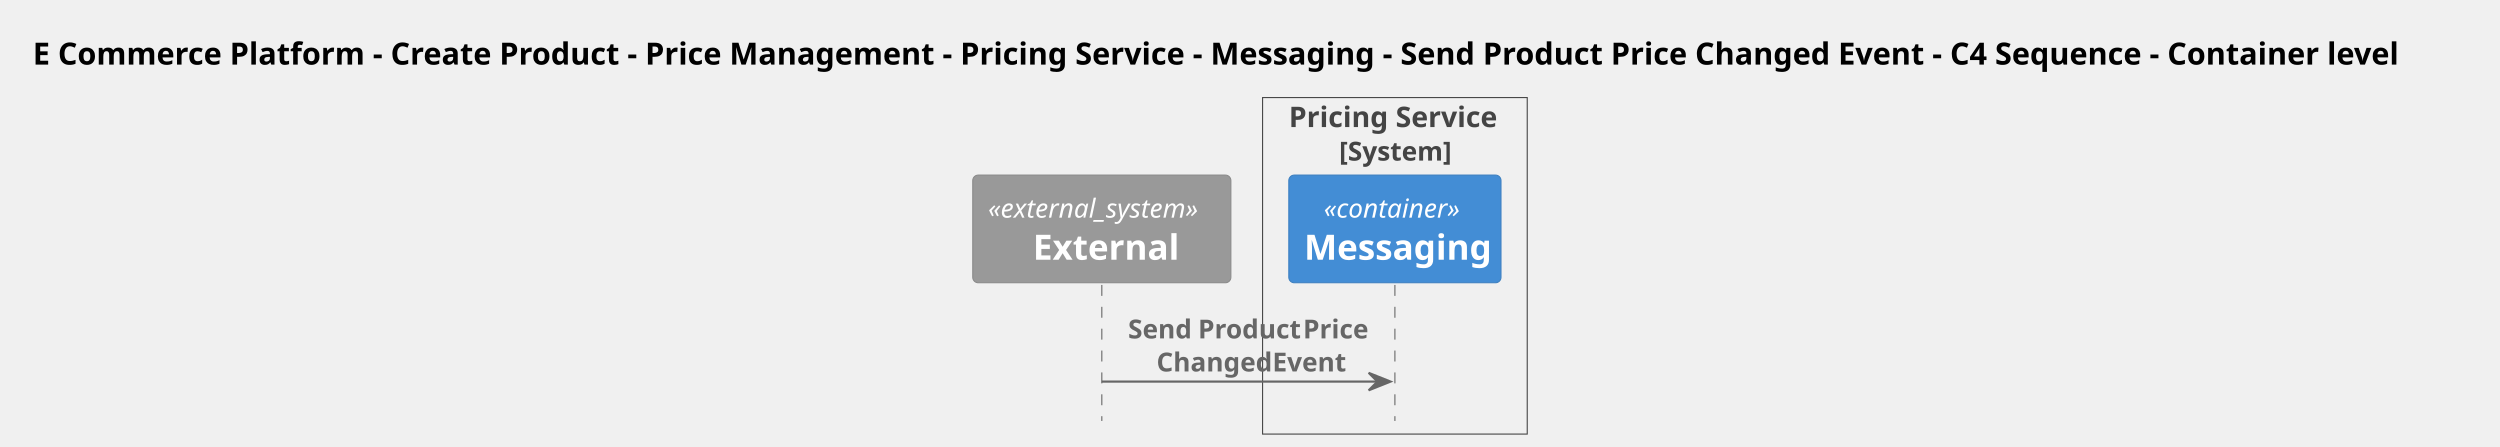
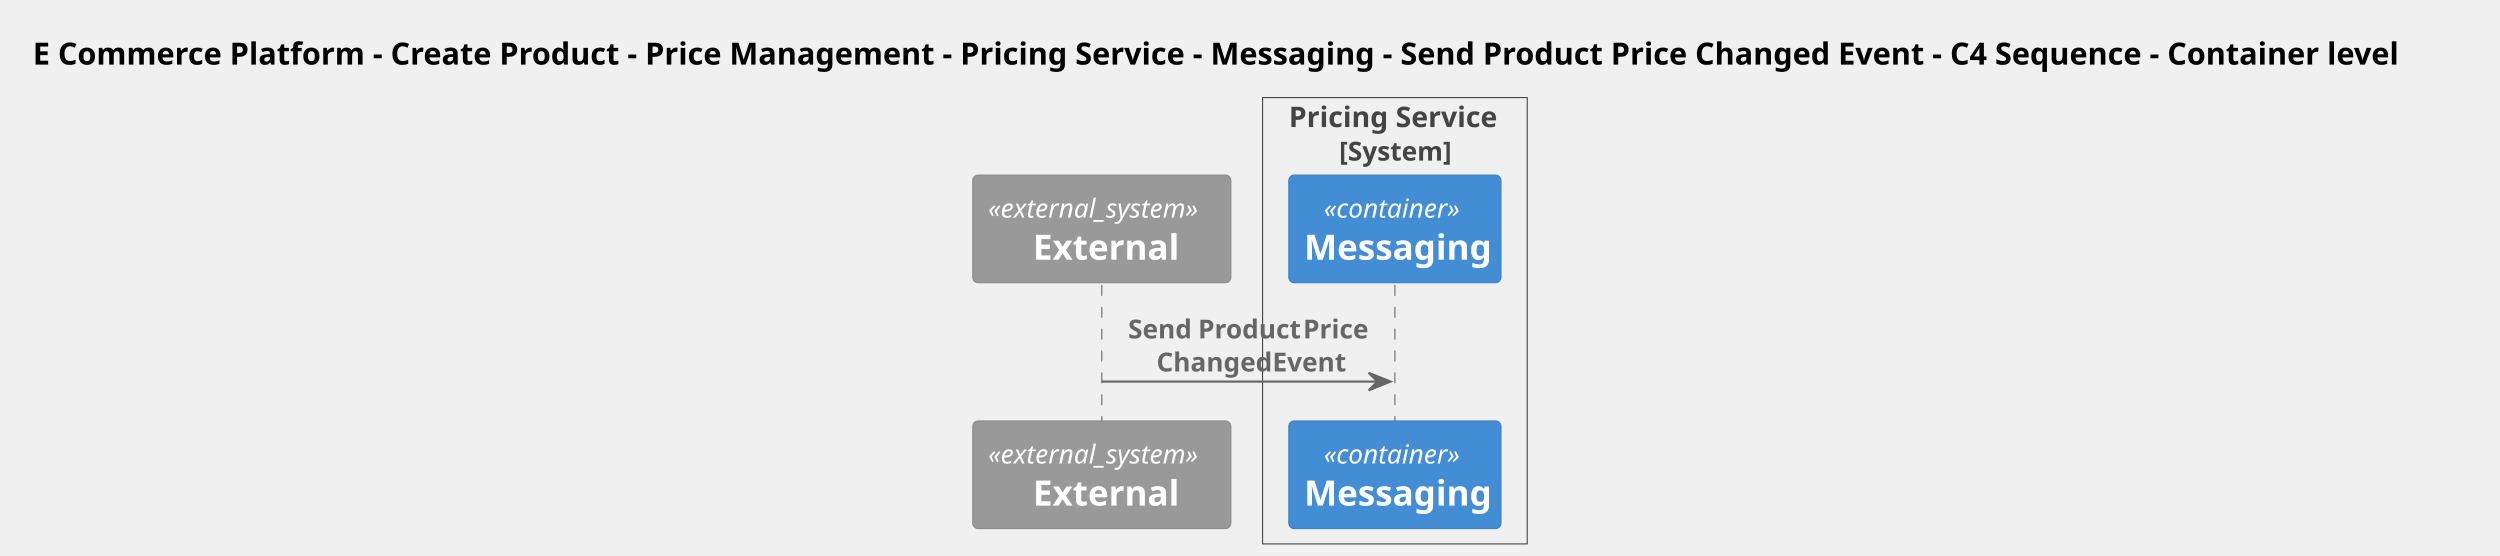
- <svg xmlns="http://www.w3.org/2000/svg" contentStyleType="text/css" height="204px" preserveAspectRatio="none" style="width:1143px;height:204px;background:#FFFFFF;" version="1.1" viewBox="0 0 1143 204" width="1143px" zoomAndPan="magnify">
+ <svg xmlns="http://www.w3.org/2000/svg" contentStyleType="text/css" height="254px" preserveAspectRatio="none" style="width:1143px;height:254px;background:#FFFFFF;" version="1.1" viewBox="0 0 1143 254" width="1143px" zoomAndPan="magnify">
  <defs />
  <g>
-     <rect fill="none" height="153.852" style="stroke:#444444;stroke-width:0.5;" width="121" x="577.25" y="44.609" />
+     <rect fill="none" height="204.07" style="stroke:#444444;stroke-width:0.5;" width="121" x="577.25" y="44.609" />
    <text fill="#444444" font-family="sans-serif" font-size="13" font-weight="bold" lengthAdjust="spacing" textLength="97" x="589.25" y="58.105">Pricing Service</text>
    <text fill="#444444" font-family="sans-serif" font-size="12" font-weight="bold" lengthAdjust="spacing" textLength="51" x="612.25" y="73.418">[System]</text>
    <text fill="#000000" font-family="sans-serif" font-size="14" font-weight="bold" lengthAdjust="spacing" textLength="1110" x="15" y="29.533">E Commerce Platform - Create Product - Price Management - Pricing Service - Messaging - Send Product Price Changed Event - C4 Sequence - Container level</text>
    <line style="stroke:#666666;stroke-width:0.5;stroke-dasharray:5.0,5.0;" x1="503.75" x2="503.75" y1="130.273" y2="192.461" />
    <line style="stroke:#666666;stroke-width:0.5;stroke-dasharray:5.0,5.0;" x1="637.75" x2="637.75" y1="130.273" y2="192.461" />
    <rect fill="#999999" height="49.219" rx="2.5" ry="2.5" style="stroke:#8A8A8A;stroke-width:0.5;" width="118" x="444.75" y="80.055" />
    <text fill="#FFFFFF" font-family="sans-serif" font-size="12" font-style="italic" lengthAdjust="spacing" textLength="104" x="451.75" y="99.512">«external_system»</text>
    <text fill="#FFFFFF" font-family="sans-serif" font-size="16" font-weight="bold" lengthAdjust="spacing" textLength="63" x="472.25" y="118.758">External</text>
    <rect fill="#438DD5" height="49.219" rx="2.5" ry="2.5" style="stroke:#3C7FC0;stroke-width:0.5;" width="97" x="589.25" y="80.055" />
    <text fill="#FFFFFF" font-family="sans-serif" font-size="12" font-style="italic" lengthAdjust="spacing" textLength="65" x="605.25" y="99.512">«container»</text>
    <text fill="#FFFFFF" font-family="sans-serif" font-size="16" font-weight="bold" lengthAdjust="spacing" textLength="83" x="596.25" y="118.758">Messaging</text>
+     <rect fill="#999999" height="49.219" rx="2.5" ry="2.5" style="stroke:#8A8A8A;stroke-width:0.5;" width="118" x="444.75" y="192.461" />
+     <text fill="#FFFFFF" font-family="sans-serif" font-size="12" font-style="italic" lengthAdjust="spacing" textLength="104" x="451.75" y="211.918">«external_system»</text>
+     <text fill="#FFFFFF" font-family="sans-serif" font-size="16" font-weight="bold" lengthAdjust="spacing" textLength="63" x="472.25" y="231.164">External</text>
+     <rect fill="#438DD5" height="49.219" rx="2.5" ry="2.5" style="stroke:#3C7FC0;stroke-width:0.5;" width="97" x="589.25" y="192.461" />
+     <text fill="#FFFFFF" font-family="sans-serif" font-size="12" font-style="italic" lengthAdjust="spacing" textLength="65" x="605.25" y="211.918">«container»</text>
+     <text fill="#FFFFFF" font-family="sans-serif" font-size="16" font-weight="bold" lengthAdjust="spacing" textLength="83" x="596.25" y="231.164">Messaging</text>
    <polygon fill="#666666" points="625.75,170.461,635.75,174.461,625.75,178.461,629.75,174.461" style="stroke:#666666;stroke-width:1.0;" />
    <line style="stroke:#666666;stroke-width:1.0;" x1="503.75" x2="631.75" y1="174.461" y2="174.461" />
    <text fill="#666666" font-family="sans-serif" font-size="12" font-weight="bold" lengthAdjust="spacing" textLength="29" x="515.75" y="154.731">Send</text>
    <text fill="#666666" font-family="sans-serif" font-size="12" font-weight="bold" lengthAdjust="spacing" textLength="3" x="544.75" y="154.731"> </text>
    <text fill="#666666" font-family="sans-serif" font-size="12" font-weight="bold" lengthAdjust="spacing" textLength="45" x="547.75" y="154.731">Product</text>
    <text fill="#666666" font-family="sans-serif" font-size="12" font-weight="bold" lengthAdjust="spacing" textLength="3" x="592.75" y="154.731"> </text>
    <text fill="#666666" font-family="sans-serif" font-size="12" font-weight="bold" lengthAdjust="spacing" textLength="30" x="595.75" y="154.731">Price</text>
    <text fill="#666666" font-family="sans-serif" font-size="12" font-weight="bold" lengthAdjust="spacing" textLength="50" x="528.75" y="169.824">Changed</text>
    <text fill="#666666" font-family="sans-serif" font-size="12" font-weight="bold" lengthAdjust="spacing" textLength="3" x="578.75" y="169.824"> </text>
    <text fill="#666666" font-family="sans-serif" font-size="12" font-weight="bold" lengthAdjust="spacing" textLength="31" x="581.75" y="169.824">Event</text>
  </g>
</svg>
